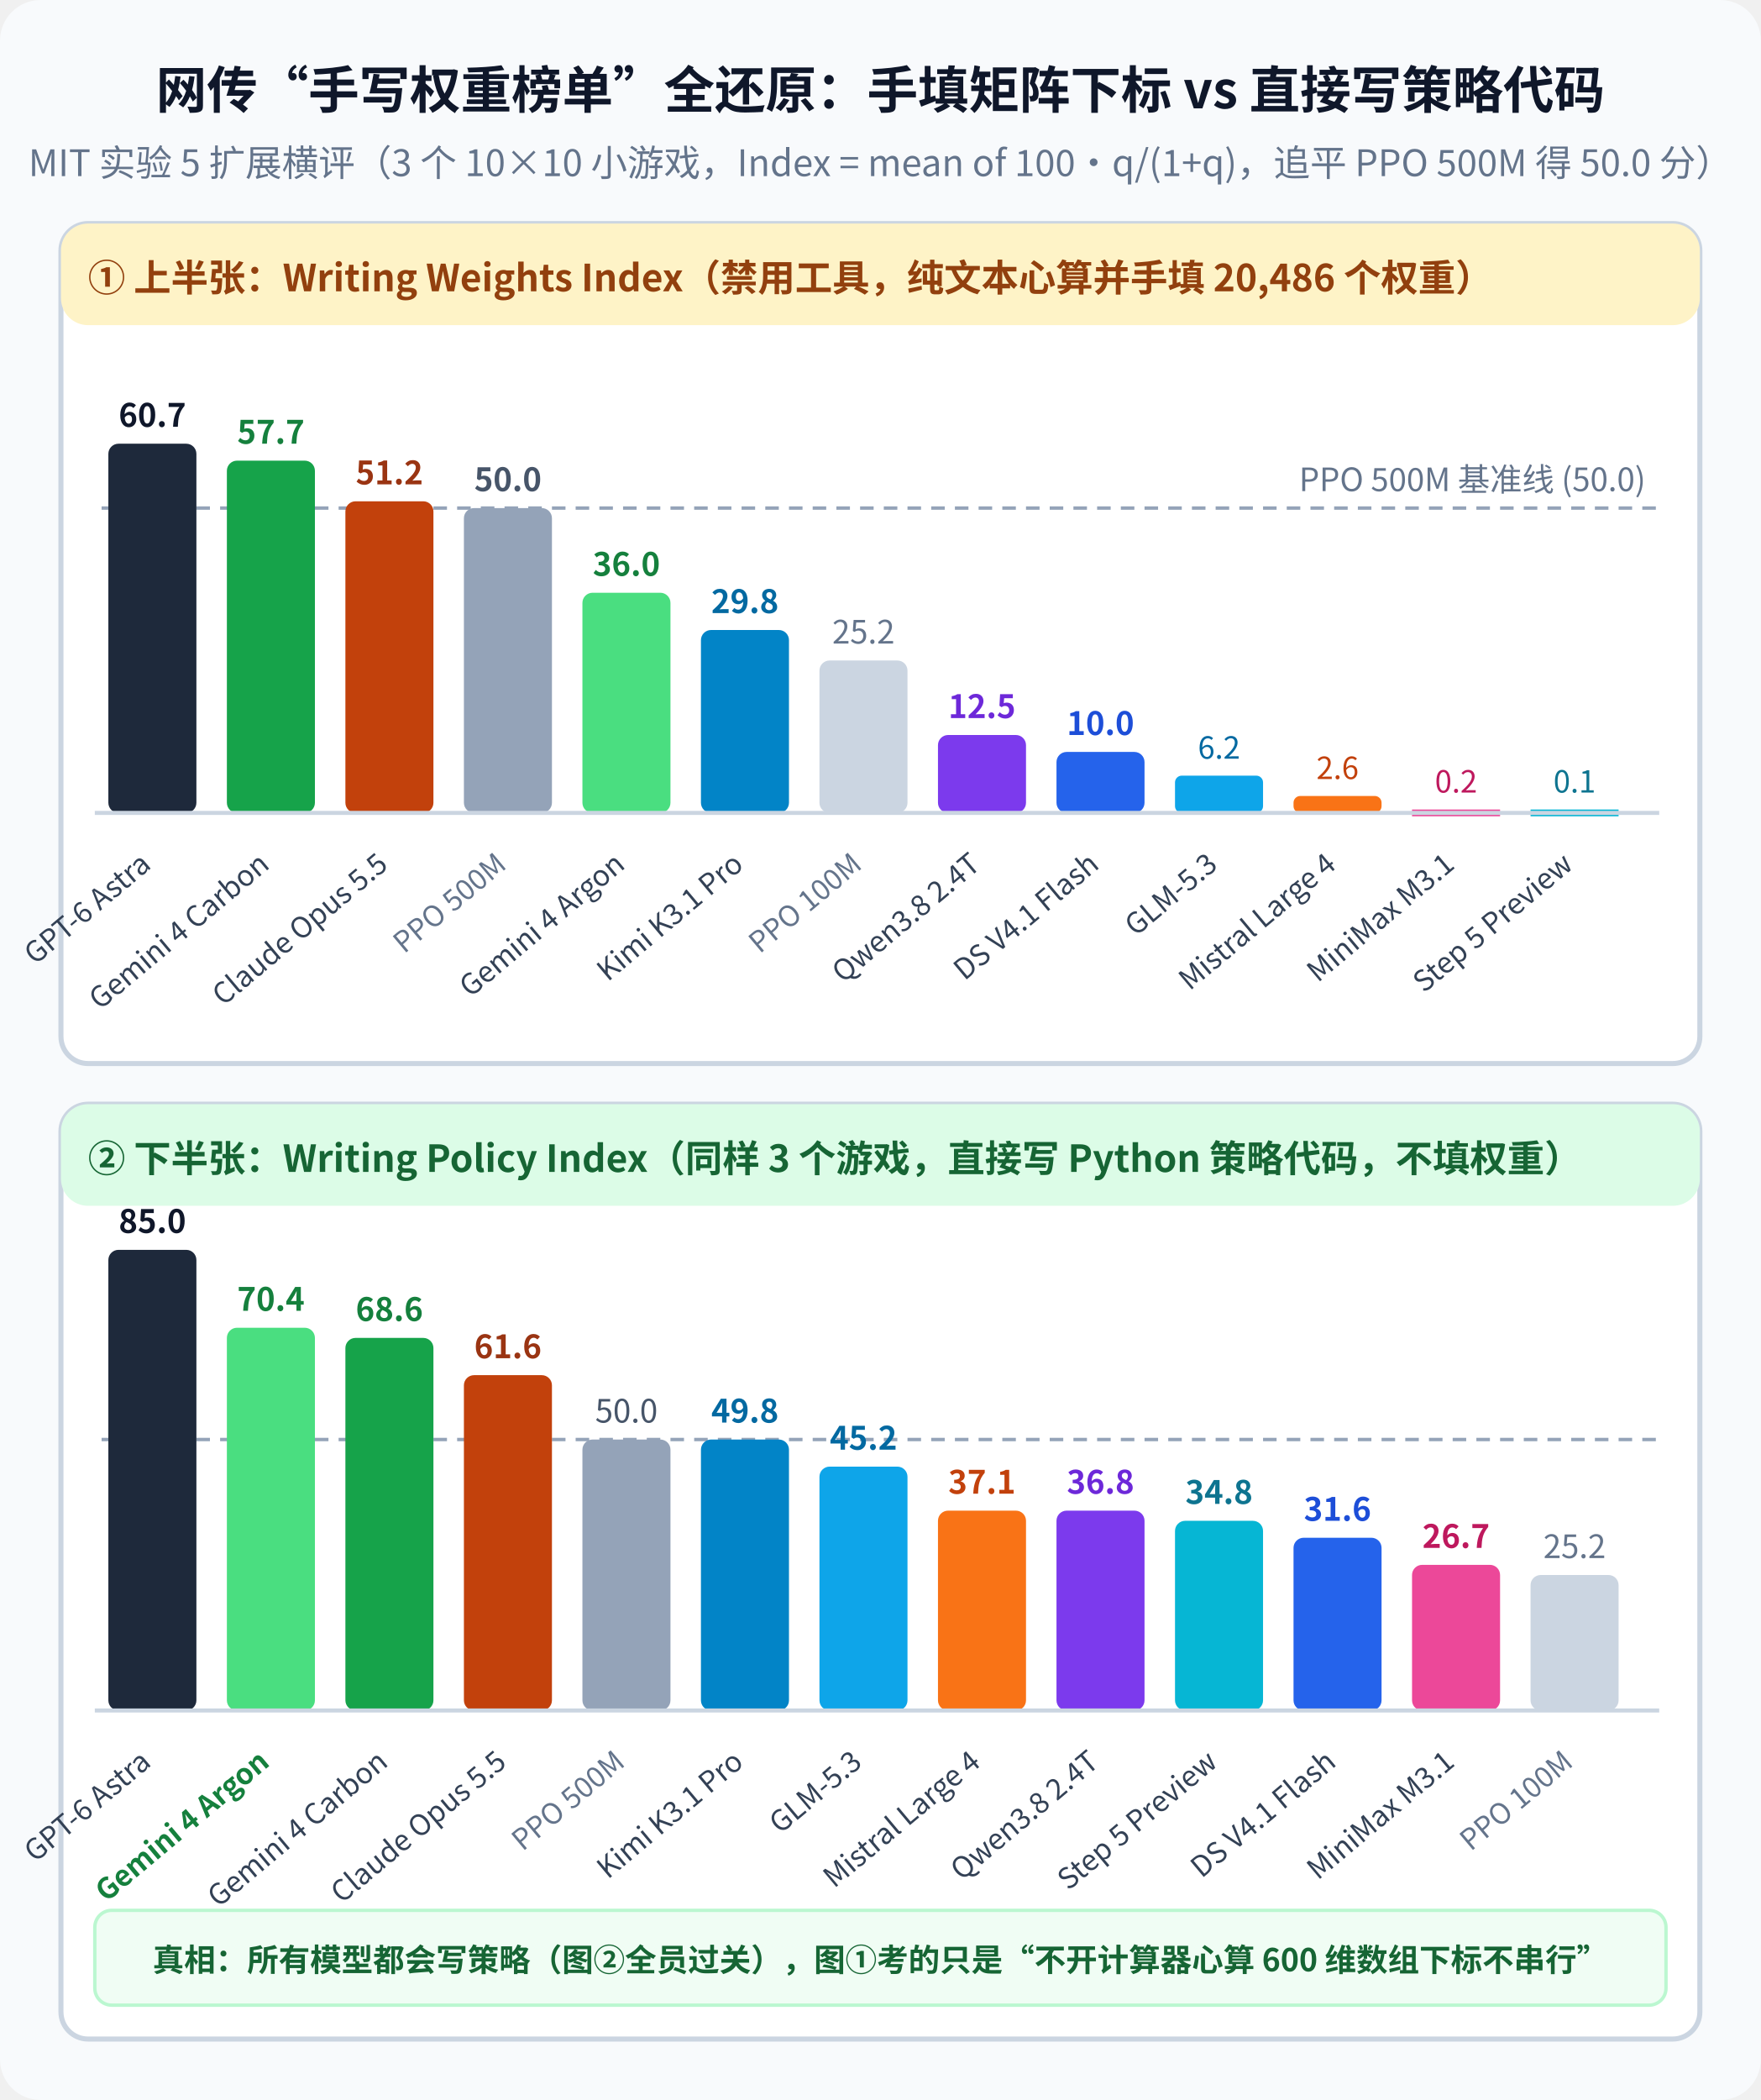
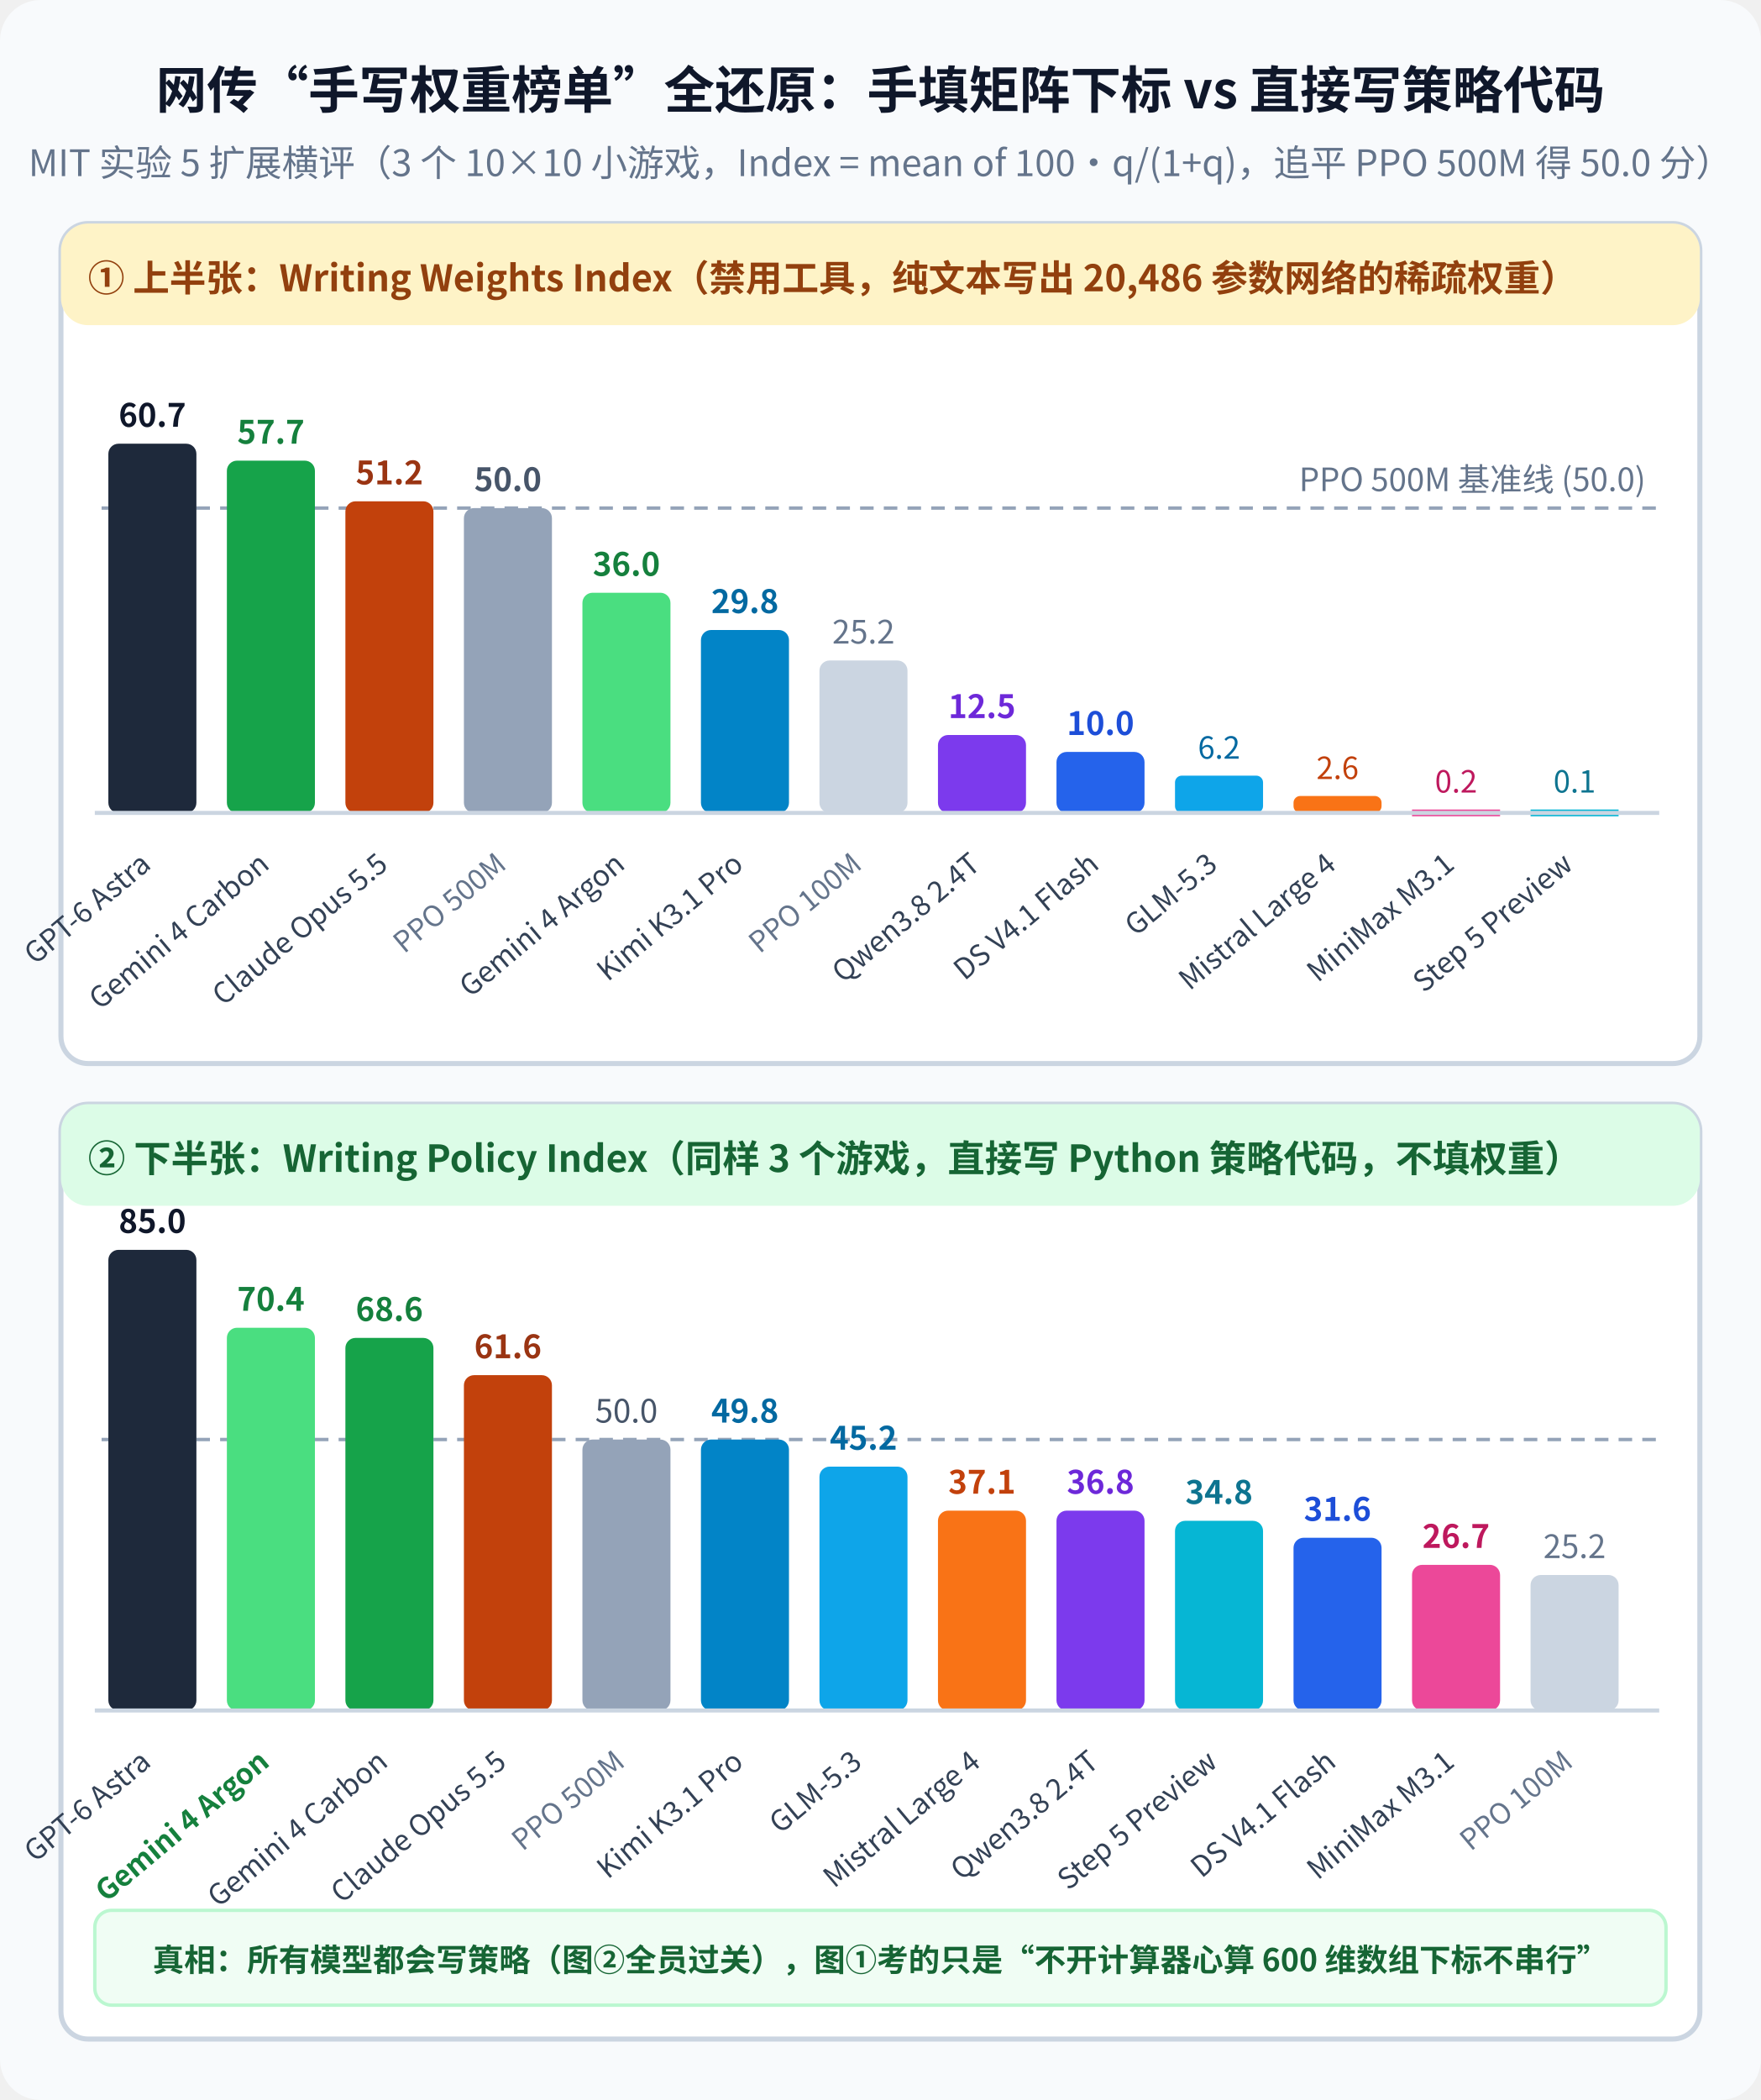
<svg xmlns="http://www.w3.org/2000/svg" viewBox="0 0 520 620" width="520" height="620" font-family="'WenQuanYi Micro Hei', 'Noto Sans CJK SC', sans-serif">
  <rect width="520" height="620" fill="#f8fafc" rx="12" />
  <text x="260" y="32" font-size="15" font-weight="bold" fill="#0f172a" text-anchor="middle">网传“手写权重榜单”全还原：手填矩阵下标 vs 直接写策略代码</text>
  <text x="260" y="52" font-size="10.8" fill="#64748b" text-anchor="middle">MIT 实验 5 扩展横评（3 个 10×10 小游戏，Index = mean of 100·q/(1+q)，追平 PPO 500M 得 50.0 分）</text>
  <rect x="18" y="66" width="484" height="248" fill="#ffffff" stroke="#cbd5e1" stroke-width="1.5" rx="8" />
  <rect x="18" y="66" width="484" height="30" fill="#fef3c7" rx="8" />
-   <text x="26" y="86" font-size="11" font-weight="bold" fill="#92400e">① 上半张：Writing Weights Index（禁用工具，纯文本心算并手填 20,486 个权重）</text>
+   <text x="26" y="86" font-size="10.8" font-weight="bold" fill="#92400e">① 上半张：Writing Weights Index（禁用工具，纯文本写出 20,486 参数网络的稀疏权重）</text>
  <line x1="30" y1="150" x2="490" y2="150" stroke="#94a3b8" stroke-width="1" stroke-dasharray="4 3" />
  <text x="486" y="145" font-size="9.5" fill="#64748b" text-anchor="end">PPO 500M 基准线 (50.0)</text>
  <rect x="32" y="131" width="26" height="109" fill="#1e293b" rx="3" />
  <text x="45" y="126" font-size="9.5" font-weight="bold" fill="#0f172a" text-anchor="middle">60.7</text>
  <text x="45" y="256" font-size="8.5" fill="#334155" transform="rotate(-40 45 256)" text-anchor="end">GPT-6 Astra</text>
  <rect x="67" y="136" width="26" height="104" fill="#16a34a" rx="3" />
  <text x="80" y="131" font-size="9.5" font-weight="bold" fill="#15803d" text-anchor="middle">57.7</text>
  <text x="80" y="256" font-size="8.5" fill="#334155" transform="rotate(-40 80 256)" text-anchor="end">Gemini 4 Carbon</text>
  <rect x="102" y="148" width="26" height="92" fill="#c2410c" rx="3" />
  <text x="115" y="143" font-size="9.5" font-weight="bold" fill="#9a3412" text-anchor="middle">51.2</text>
  <text x="115" y="256" font-size="8.5" fill="#334155" transform="rotate(-40 115 256)" text-anchor="end">Claude Opus 5.5</text>
  <rect x="137" y="150" width="26" height="90" fill="#94a3b8" rx="3" />
  <text x="150" y="145" font-size="9.5" font-weight="bold" fill="#475569" text-anchor="middle">50.0</text>
  <text x="150" y="256" font-size="8.5" fill="#64748b" transform="rotate(-40 150 256)" text-anchor="end">PPO 500M</text>
  <rect x="172" y="175" width="26" height="65" fill="#4ade80" rx="3" />
  <text x="185" y="170" font-size="9.5" font-weight="bold" fill="#15803d" text-anchor="middle">36.0</text>
  <text x="185" y="256" font-size="8.5" fill="#334155" transform="rotate(-40 185 256)" text-anchor="end">Gemini 4 Argon</text>
  <rect x="207" y="186" width="26" height="54" fill="#0284c7" rx="3" />
  <text x="220" y="181" font-size="9.5" font-weight="bold" fill="#0369a1" text-anchor="middle">29.8</text>
  <text x="220" y="256" font-size="8.5" fill="#334155" transform="rotate(-40 220 256)" text-anchor="end">Kimi K3.1 Pro</text>
  <rect x="242" y="195" width="26" height="45" fill="#cbd5e1" rx="3" />
  <text x="255" y="190" font-size="9.5" fill="#64748b" text-anchor="middle">25.2</text>
  <text x="255" y="256" font-size="8.5" fill="#64748b" transform="rotate(-40 255 256)" text-anchor="end">PPO 100M</text>
  <rect x="277" y="217" width="26" height="23" fill="#7c3aed" rx="3" />
  <text x="290" y="212" font-size="9.5" font-weight="bold" fill="#6d28d9" text-anchor="middle">12.5</text>
  <text x="290" y="256" font-size="8.5" fill="#334155" transform="rotate(-40 290 256)" text-anchor="end">Qwen3.8 2.4T</text>
  <rect x="312" y="222" width="26" height="18" fill="#2563eb" rx="3" />
  <text x="325" y="217" font-size="9.5" font-weight="bold" fill="#1d4ed8" text-anchor="middle">10.0</text>
  <text x="325" y="256" font-size="8.5" fill="#334155" transform="rotate(-40 325 256)" text-anchor="end">DS V4.1 Flash</text>
  <rect x="347" y="229" width="26" height="11" fill="#0ea5e9" rx="2" />
  <text x="360" y="224" font-size="9" fill="#0369a1" text-anchor="middle">6.2</text>
  <text x="360" y="256" font-size="8.5" fill="#334155" transform="rotate(-40 360 256)" text-anchor="end">GLM-5.3</text>
  <rect x="382" y="235" width="26" height="5" fill="#f97316" rx="2" />
  <text x="395" y="230" font-size="9" fill="#c2410c" text-anchor="middle">2.6</text>
  <text x="395" y="256" font-size="8.5" fill="#334155" transform="rotate(-40 395 256)" text-anchor="end">Mistral Large 4</text>
  <rect x="417" y="239" width="26" height="2" fill="#ec4899" />
  <text x="430" y="234" font-size="9" fill="#be185d" text-anchor="middle">0.2</text>
  <text x="430" y="256" font-size="8.5" fill="#334155" transform="rotate(-40 430 256)" text-anchor="end">MiniMax M3.1</text>
  <rect x="452" y="239" width="26" height="2" fill="#06b6d4" />
  <text x="465" y="234" font-size="9" fill="#0e7490" text-anchor="middle">0.1</text>
  <text x="465" y="256" font-size="8.5" fill="#334155" transform="rotate(-40 465 256)" text-anchor="end">Step 5 Preview</text>
  <line x1="28" y1="240" x2="490" y2="240" stroke="#cbd5e1" stroke-width="1.2" />
  <rect x="18" y="326" width="484" height="276" fill="#ffffff" stroke="#cbd5e1" stroke-width="1.5" rx="8" />
  <rect x="18" y="326" width="484" height="30" fill="#dcfce7" rx="8" />
  <text x="26" y="346" font-size="11" font-weight="bold" fill="#166534">② 下半张：Writing Policy Index（同样 3 个游戏，直接写 Python 策略代码，不填权重）</text>
  <line x1="30" y1="425" x2="490" y2="425" stroke="#94a3b8" stroke-width="1" stroke-dasharray="4 3" />
  <rect x="32" y="369" width="26" height="136" fill="#1e293b" rx="3" />
  <text x="45" y="364" font-size="9.5" font-weight="bold" fill="#0f172a" text-anchor="middle">85.0</text>
  <text x="45" y="521" font-size="8.5" fill="#334155" transform="rotate(-40 45 521)" text-anchor="end">GPT-6 Astra</text>
  <rect x="67" y="392" width="26" height="113" fill="#4ade80" rx="3" />
  <text x="80" y="387" font-size="9.5" font-weight="bold" fill="#15803d" text-anchor="middle">70.4</text>
  <text x="80" y="521" font-size="8.5" font-weight="bold" fill="#15803d" transform="rotate(-40 80 521)" text-anchor="end">Gemini 4 Argon</text>
  <rect x="102" y="395" width="26" height="110" fill="#16a34a" rx="3" />
  <text x="115" y="390" font-size="9.5" font-weight="bold" fill="#15803d" text-anchor="middle">68.6</text>
  <text x="115" y="521" font-size="8.5" fill="#334155" transform="rotate(-40 115 521)" text-anchor="end">Gemini 4 Carbon</text>
  <rect x="137" y="406" width="26" height="99" fill="#c2410c" rx="3" />
  <text x="150" y="401" font-size="9.5" font-weight="bold" fill="#9a3412" text-anchor="middle">61.6</text>
  <text x="150" y="521" font-size="8.5" fill="#334155" transform="rotate(-40 150 521)" text-anchor="end">Claude Opus 5.5</text>
  <rect x="172" y="425" width="26" height="80" fill="#94a3b8" rx="3" />
  <text x="185" y="420" font-size="9.5" fill="#475569" text-anchor="middle">50.0</text>
  <text x="185" y="521" font-size="8.5" fill="#64748b" transform="rotate(-40 185 521)" text-anchor="end">PPO 500M</text>
  <rect x="207" y="425" width="26" height="80" fill="#0284c7" rx="3" />
  <text x="220" y="420" font-size="9.5" font-weight="bold" fill="#0369a1" text-anchor="middle">49.8</text>
  <text x="220" y="521" font-size="8.5" fill="#334155" transform="rotate(-40 220 521)" text-anchor="end">Kimi K3.1 Pro</text>
  <rect x="242" y="433" width="26" height="72" fill="#0ea5e9" rx="3" />
  <text x="255" y="428" font-size="9.5" font-weight="bold" fill="#0369a1" text-anchor="middle">45.2</text>
  <text x="255" y="521" font-size="8.5" fill="#334155" transform="rotate(-40 255 521)" text-anchor="end">GLM-5.3</text>
  <rect x="277" y="446" width="26" height="59" fill="#f97316" rx="3" />
  <text x="290" y="441" font-size="9.5" font-weight="bold" fill="#c2410c" text-anchor="middle">37.1</text>
  <text x="290" y="521" font-size="8.5" fill="#334155" transform="rotate(-40 290 521)" text-anchor="end">Mistral Large 4</text>
  <rect x="312" y="446" width="26" height="59" fill="#7c3aed" rx="3" />
  <text x="325" y="441" font-size="9.5" font-weight="bold" fill="#6d28d9" text-anchor="middle">36.8</text>
  <text x="325" y="521" font-size="8.5" fill="#334155" transform="rotate(-40 325 521)" text-anchor="end">Qwen3.8 2.4T</text>
  <rect x="347" y="449" width="26" height="56" fill="#06b6d4" rx="3" />
  <text x="360" y="444" font-size="9.5" font-weight="bold" fill="#0e7490" text-anchor="middle">34.8</text>
  <text x="360" y="521" font-size="8.5" fill="#334155" transform="rotate(-40 360 521)" text-anchor="end">Step 5 Preview</text>
  <rect x="382" y="454" width="26" height="51" fill="#2563eb" rx="3" />
  <text x="395" y="449" font-size="9.5" font-weight="bold" fill="#1d4ed8" text-anchor="middle">31.6</text>
  <text x="395" y="521" font-size="8.5" fill="#334155" transform="rotate(-40 395 521)" text-anchor="end">DS V4.1 Flash</text>
  <rect x="417" y="462" width="26" height="43" fill="#ec4899" rx="3" />
  <text x="430" y="457" font-size="9.5" font-weight="bold" fill="#be185d" text-anchor="middle">26.7</text>
  <text x="430" y="521" font-size="8.5" fill="#334155" transform="rotate(-40 430 521)" text-anchor="end">MiniMax M3.1</text>
  <rect x="452" y="465" width="26" height="40" fill="#cbd5e1" rx="3" />
  <text x="465" y="460" font-size="9.5" fill="#64748b" text-anchor="middle">25.2</text>
  <text x="465" y="521" font-size="8.5" fill="#64748b" transform="rotate(-40 465 521)" text-anchor="end">PPO 100M</text>
  <line x1="28" y1="505" x2="490" y2="505" stroke="#cbd5e1" stroke-width="1.2" />
  <rect x="28" y="564" width="464" height="28" fill="#f0fdf4" stroke="#bbf7d0" rx="5" />
  <text x="260" y="582" font-size="9.3" font-weight="bold" fill="#166534" text-anchor="middle">真相：所有模型都会写策略（图②全员过关），图①考的只是“不开计算器心算 600 维数组下标不串行”</text>
</svg>
